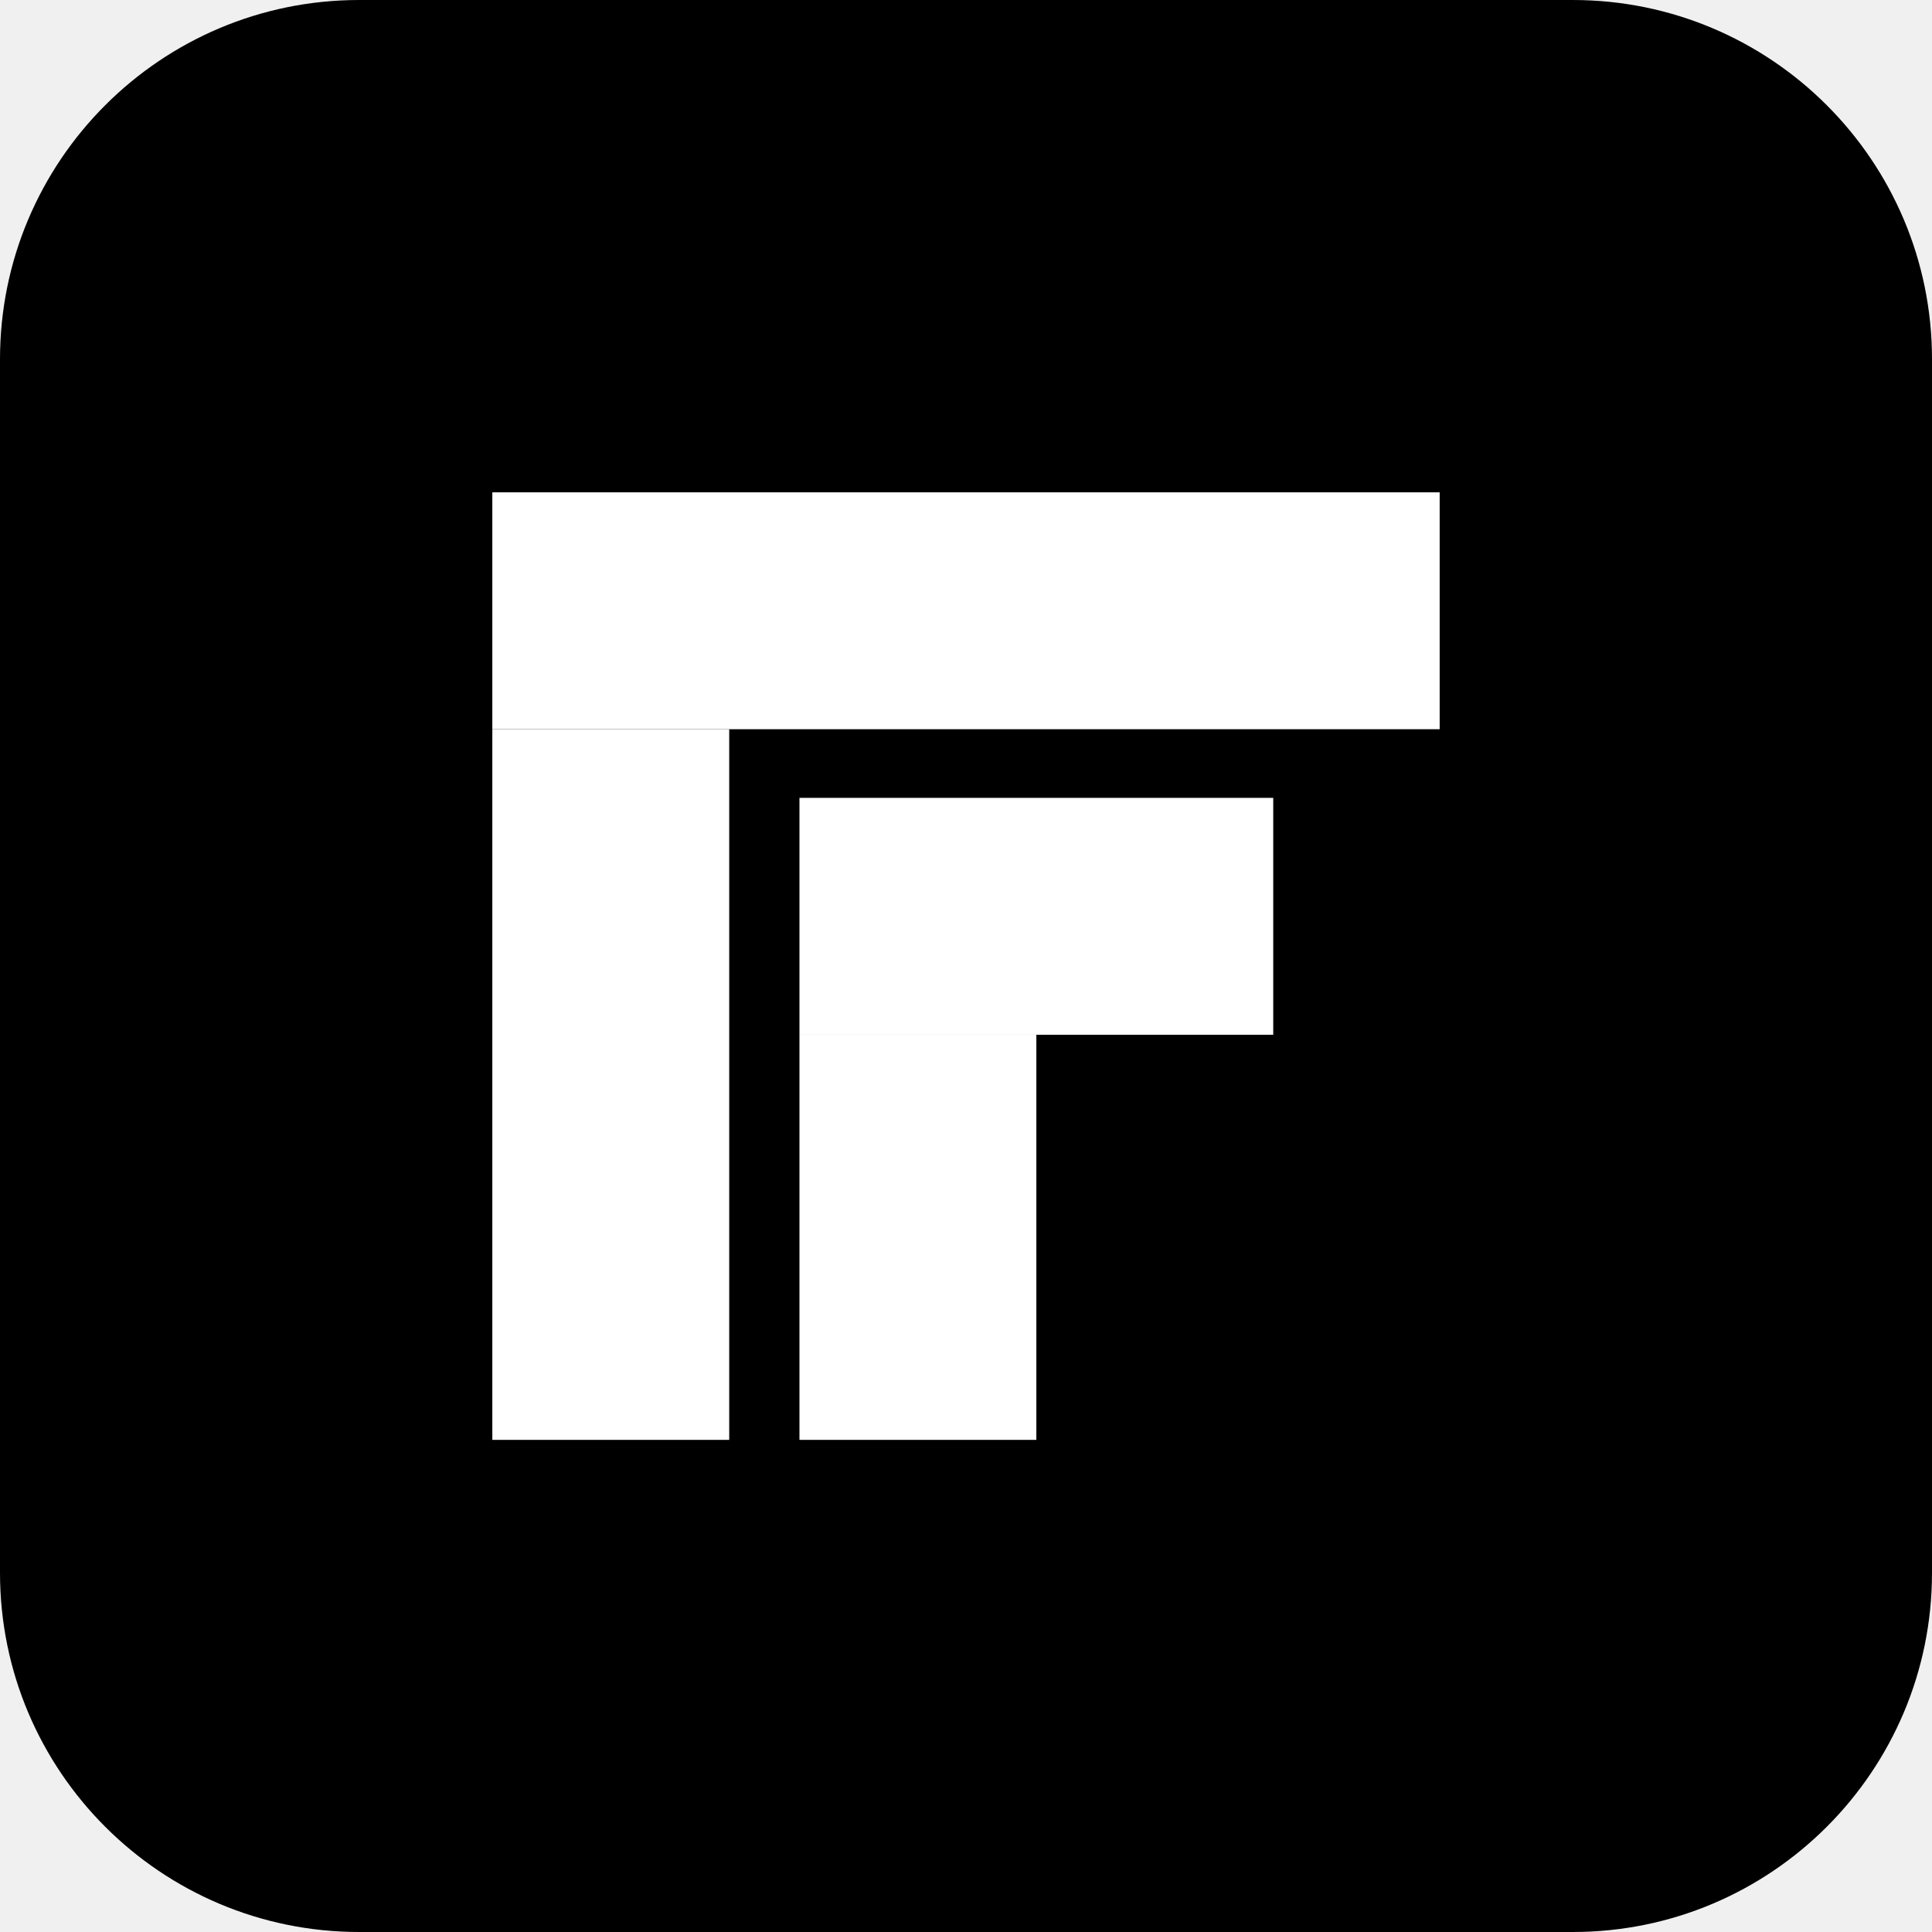
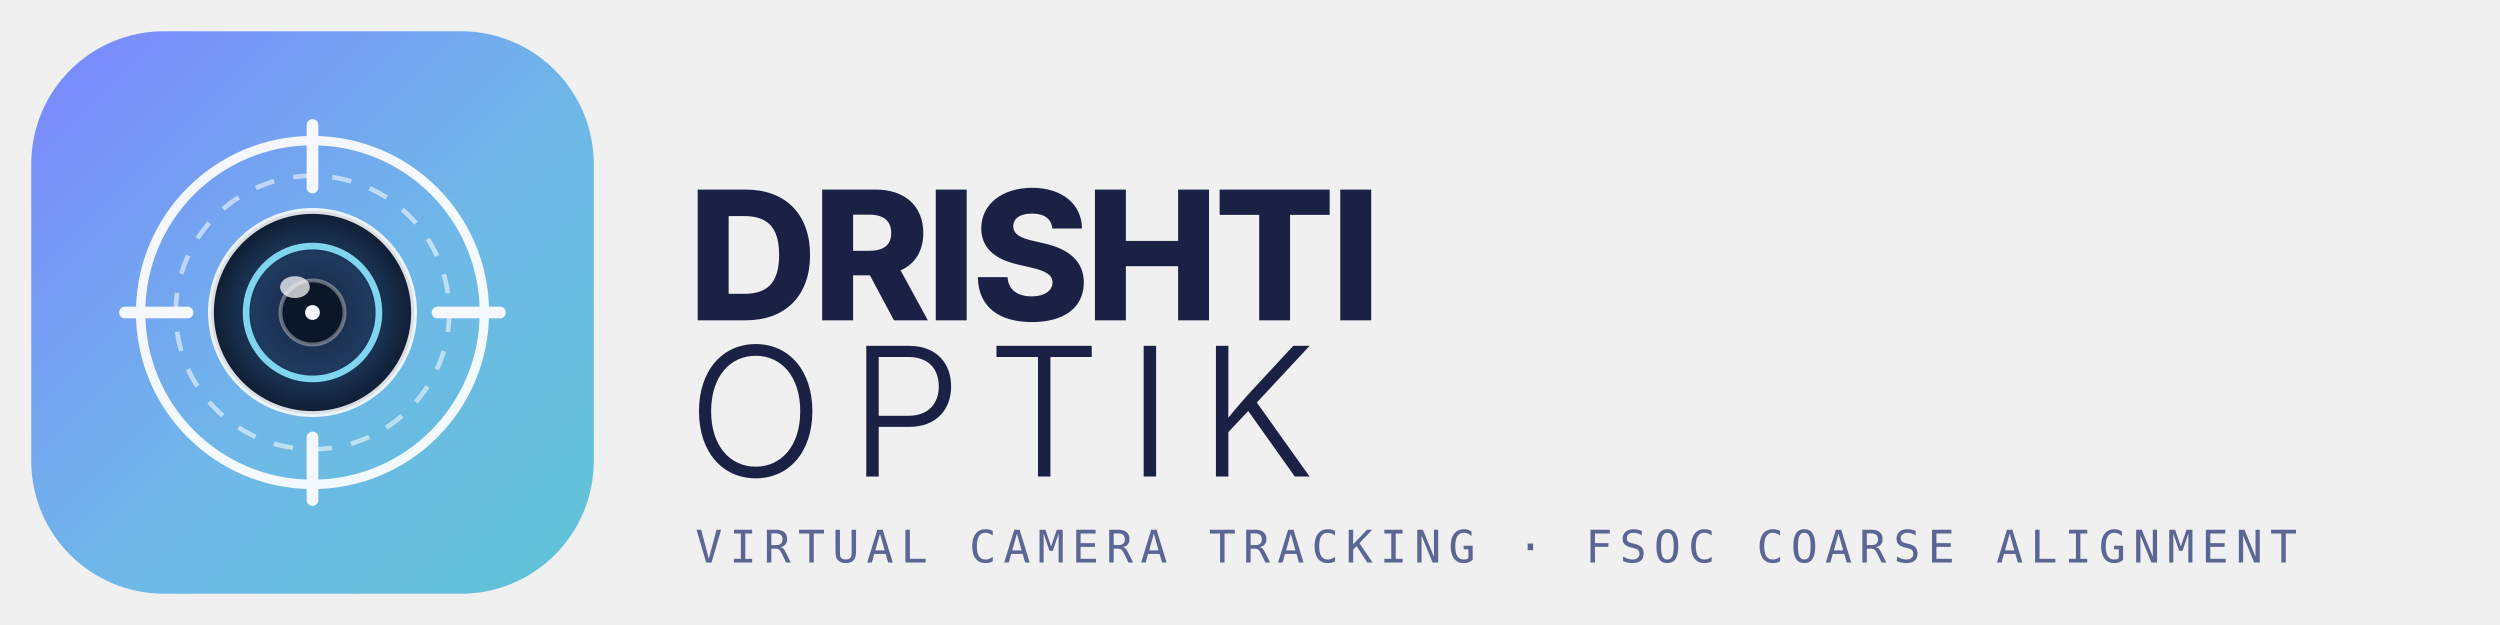
- <svg xmlns="http://www.w3.org/2000/svg" width="512" height="512" viewBox="0 0 96.81 96.81">
-   <rect width="96.81" height="96.81" rx="18" />
-   <g fill="#fff">
-     <rect x="24.67" y="24.67" width="47.47" height="11.87" />
-     <rect x="24.67" y="36.54" width="11.87" height="35.61" />
-     <rect x="40.06" y="39.98" width="23.74" height="11.87" />
-     <rect x="40.06" y="51.85" width="11.87" height="20.3" />
+ <svg xmlns="http://www.w3.org/2000/svg" viewBox="0 0 640 160" width="640" height="160" role="img" aria-label="Drishti-Optik wordmark">
+   <defs>
+     <linearGradient id="do-bg2" x1="0%" y1="0%" x2="100%" y2="100%">
+       <stop offset="0%" stop-color="#7c86ff" />
+       <stop offset="55%" stop-color="#6fb8e8" />
+       <stop offset="100%" stop-color="#5ec4d4" />
+     </linearGradient>
+     <radialGradient id="do-iris2" cx="50%" cy="50%" r="50%">
+       <stop offset="0%" stop-color="#1a2744" />
+       <stop offset="58%" stop-color="#1e3a5e" />
+       <stop offset="100%" stop-color="#0f1d33" />
+     </radialGradient>
+   </defs>
+   <g>
+     <rect x="8" y="8" width="144" height="144" rx="34" fill="url(#do-bg2)" />
+     <circle cx="80" cy="80" r="44" fill="none" stroke="rgba(255,255,255,0.92)" stroke-width="2.4" />
+     <circle cx="80" cy="80" r="35" fill="none" stroke="rgba(255,255,255,0.55)" stroke-width="1.2" stroke-dasharray="5 5" />
+     <circle cx="80" cy="80" r="26" fill="url(#do-iris2)" stroke="rgba(255,255,255,0.85)" stroke-width="1.5" />
+     <circle cx="80" cy="80" r="17" fill="none" stroke="#7fd4ee" stroke-width="1.7" />
+     <circle cx="80" cy="80" r="8.2" fill="#0b1628" stroke="rgba(255,255,255,0.35)" stroke-width="1" />
+     <ellipse cx="75.5" cy="73.5" rx="3.8" ry="2.8" fill="rgba(255,255,255,0.72)" />
+     <g stroke="#f6f8ff" stroke-linecap="round">
+       <path d="M80 32 V48 M80 112 V128 M32 80 H48 M112 80 H128" stroke-width="3" fill="none" />
+       <circle cx="80" cy="80" r="1.9" fill="#f6f8ff" stroke="none" />
+     </g>
+   </g>
+   <g font-family="Inter, system-ui, sans-serif">
+     <text x="176" y="82" font-size="46" font-weight="800" letter-spacing="-0.03em" fill="#1a2145">DRISHTI</text>
+     <text x="176" y="122" font-size="46" font-weight="300" letter-spacing="0.14em" fill="#1a2145">OPTIK</text>
+   </g>
+   <g font-family="JetBrains Mono, monospace">
+     <text x="178" y="144" font-size="11.5" font-weight="500" letter-spacing="0.16em" fill="#5c6694">VIRTUAL CAMERA TRACKING · FSOC COARSE ALIGNMENT</text>
  </g>
</svg>
